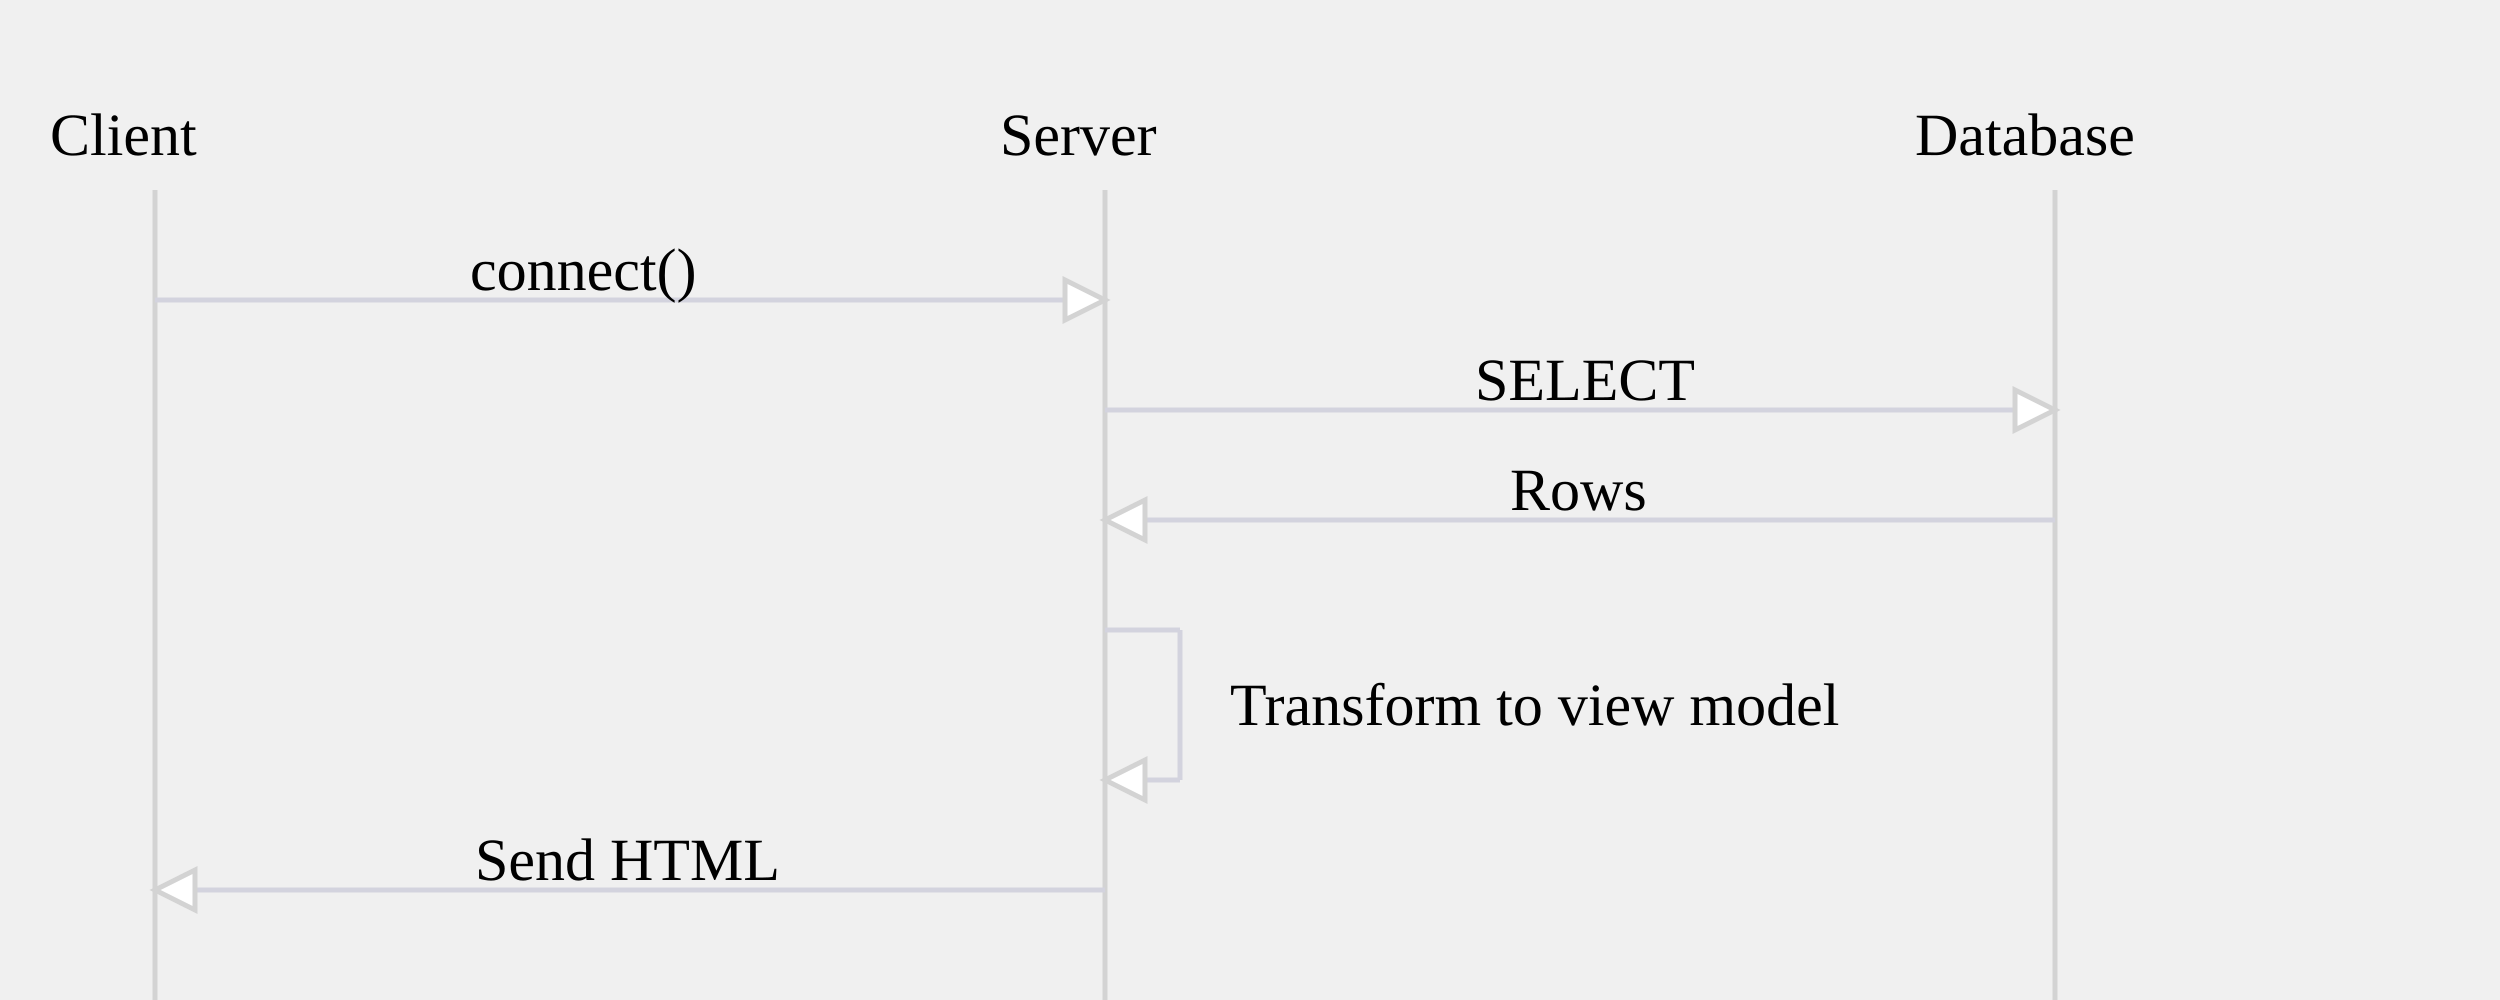
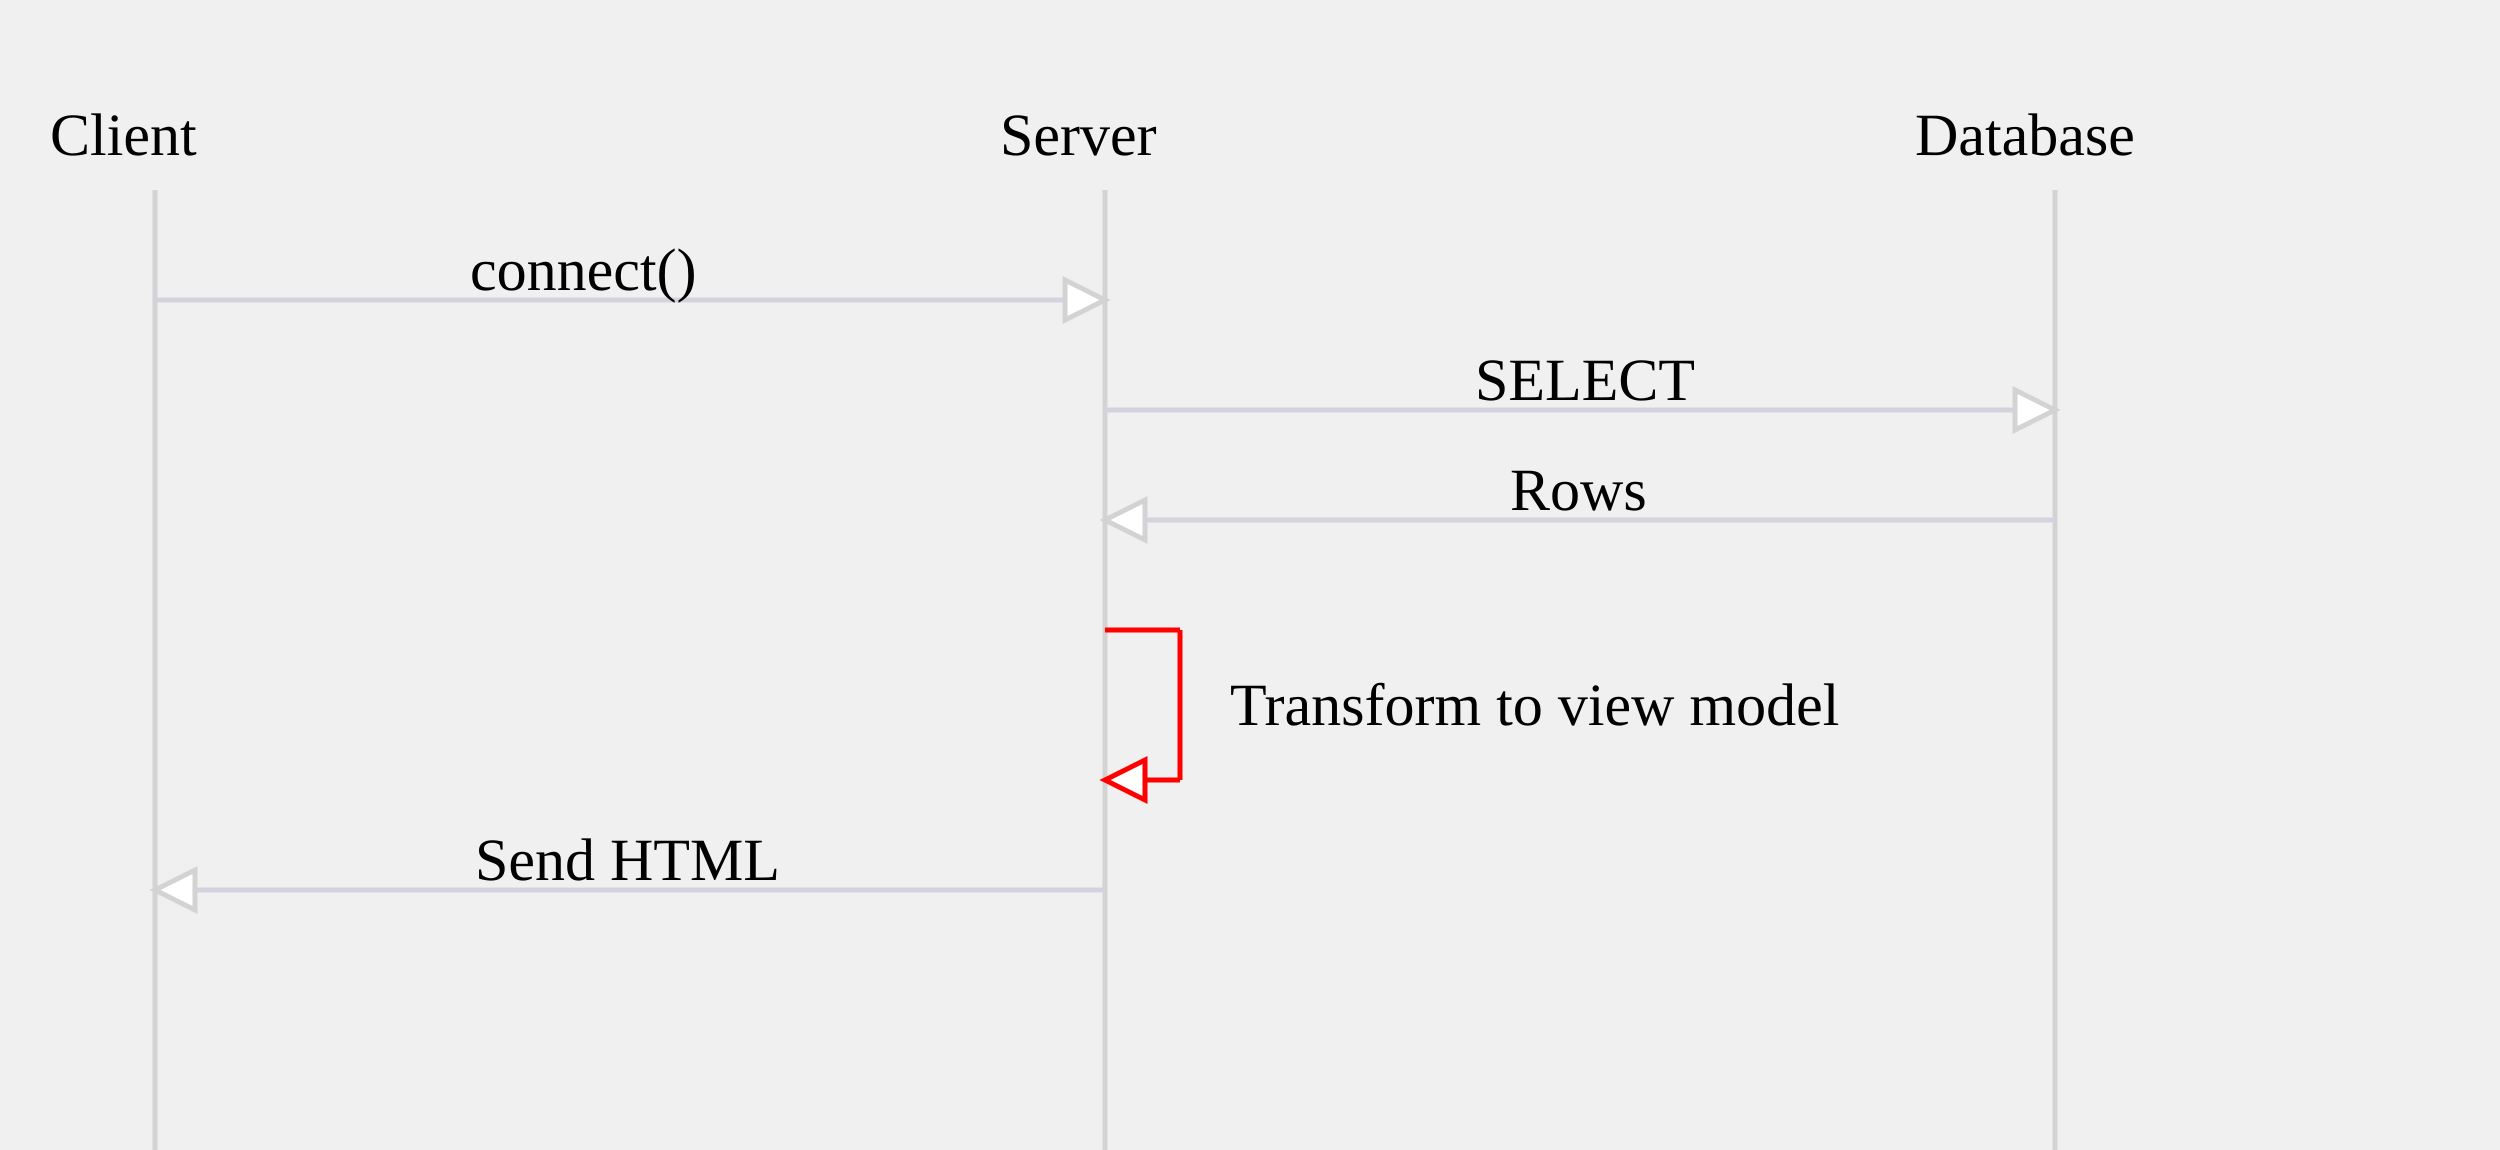
- <svg xmlns="http://www.w3.org/2000/svg" width="500" height="200">
-   <line class="columnline" style="stroke:#d3d3d3" x1="31" y1="38" x2="31" y2="200" />
+ <svg xmlns="http://www.w3.org/2000/svg" width="500" height="230">
+   <line class="columnline" style="stroke:#d3d3d3" x1="31" y1="38" x2="31" y2="230" />
  <text x="10" y="31">Client</text>
-   <line class="columnline" style="stroke:#d3d3d3" x1="221" y1="38" x2="221" y2="200" />
+   <line class="columnline" style="stroke:#d3d3d3" x1="221" y1="38" x2="221" y2="230" />
  <text x="200" y="31">Server</text>
-   <line class="columnline" style="stroke:#d3d3d3" x1="411" y1="38" x2="411" y2="200" />
+   <line class="columnline" style="stroke:#d3d3d3" x1="411" y1="38" x2="411" y2="230" />
  <text x="383" y="31">Database</text>
  <path class="arrow" style="stroke:#d3d3de" d="M31,60 L221,60" />
  <g transform="rotate(0 221 60)">
-     <path class="arrowhead" style="stroke:#d3d3d3;fill:#ffffff" d="M221,60 l-8,-4 l 0,8 Z" />
+     <path class="arrow-head" style="stroke:#d3d3d3;fill:#ffffff" d="M221,60 l-8,-4 l 0,8 Z" />
  </g>
  <text x="94" y="58">connect()</text>
  <path class="arrow" style="stroke:#d3d3de" d="M221,82 L411,82" />
  <g transform="rotate(0 411 82)">
-     <path class="arrowhead" style="stroke:#d3d3d3;fill:#ffffff" d="M411,82 l-8,-4 l 0,8 Z" />
+     <path class="arrow-head" style="stroke:#d3d3d3;fill:#ffffff" d="M411,82 l-8,-4 l 0,8 Z" />
  </g>
  <text x="295" y="80">SELECT</text>
  <path class="arrow" style="stroke:#d3d3de" d="M411,104 L221,104" />
  <g transform="rotate(180 221 104)">
-     <path class="arrowhead" style="stroke:#d3d3d3;fill:#ffffff" d="M221,104 l-8,-4 l 0,8 Z" />
+     <path class="arrow-head" style="stroke:#d3d3d3;fill:#ffffff" d="M221,104 l-8,-4 l 0,8 Z" />
  </g>
  <text x="302" y="102">Rows</text>
-   <line class="arrow" style="stroke:#d3d3de" x1="221" y1="126" x2="236" y2="126" />
-   <line class="arrow" style="stroke:#d3d3de" x1="236" y1="126" x2="236" y2="156" />
-   <path class="arrow" style="stroke:#d3d3de" d="M236,156 L221,156" />
+   <line class="highlight" style="stroke:red" x1="221" y1="126" x2="236" y2="126" />
+   <line class="highlight" style="stroke:red" x1="236" y1="126" x2="236" y2="156" />
+   <path class="highlight" style="stroke:red" d="M236,156 L221,156" />
  <g transform="rotate(180 221 156)">
-     <path class="arrowhead" style="stroke:#d3d3d3;fill:#ffffff" d="M221,156 l-8,-4 l 0,8 Z" />
+     <path class="highlight-head" style="stroke:red;fill:#ffffff" d="M221,156 l-8,-4 l 0,8 Z" />
  </g>
  <text x="246" y="145">Transform to view model</text>
  <path class="arrow" style="stroke:#d3d3de" d="M221,178 L31,178" />
  <g transform="rotate(180 31 178)">
-     <path class="arrowhead" style="stroke:#d3d3d3;fill:#ffffff" d="M31,178 l-8,-4 l 0,8 Z" />
+     <path class="arrow-head" style="stroke:#d3d3d3;fill:#ffffff" d="M31,178 l-8,-4 l 0,8 Z" />
  </g>
  <text x="95" y="176">Send HTML</text>
</svg>
